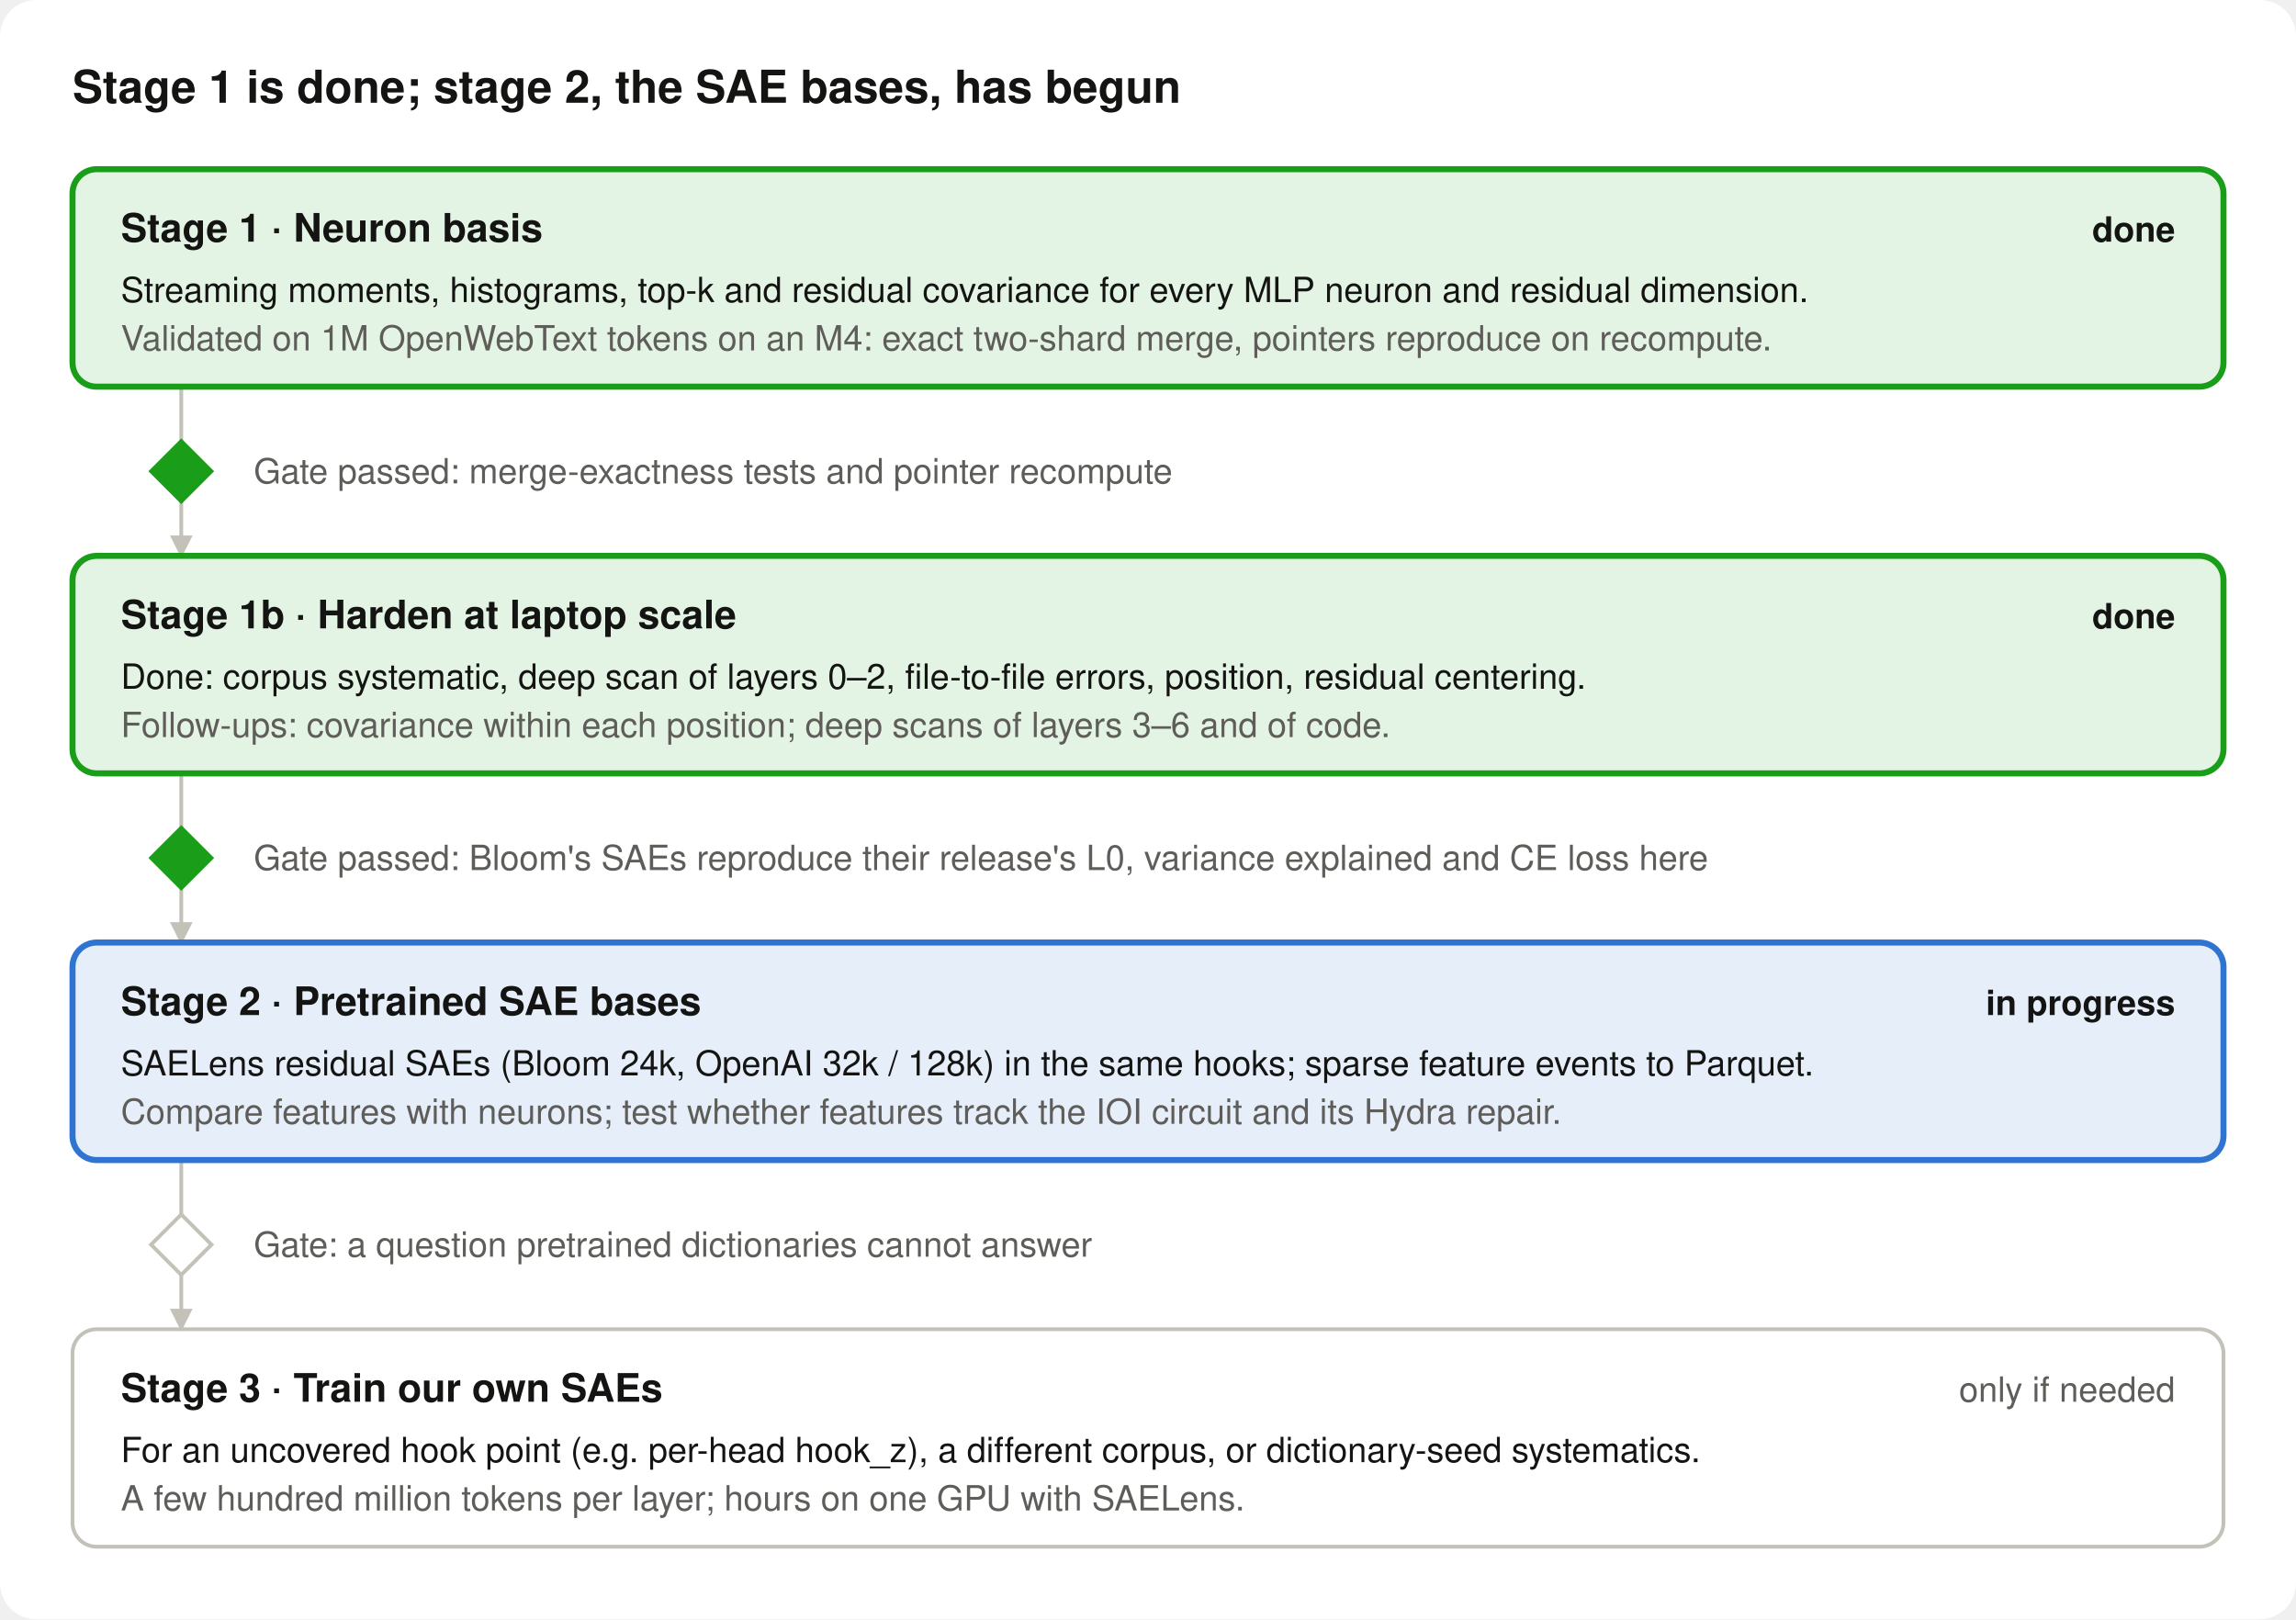
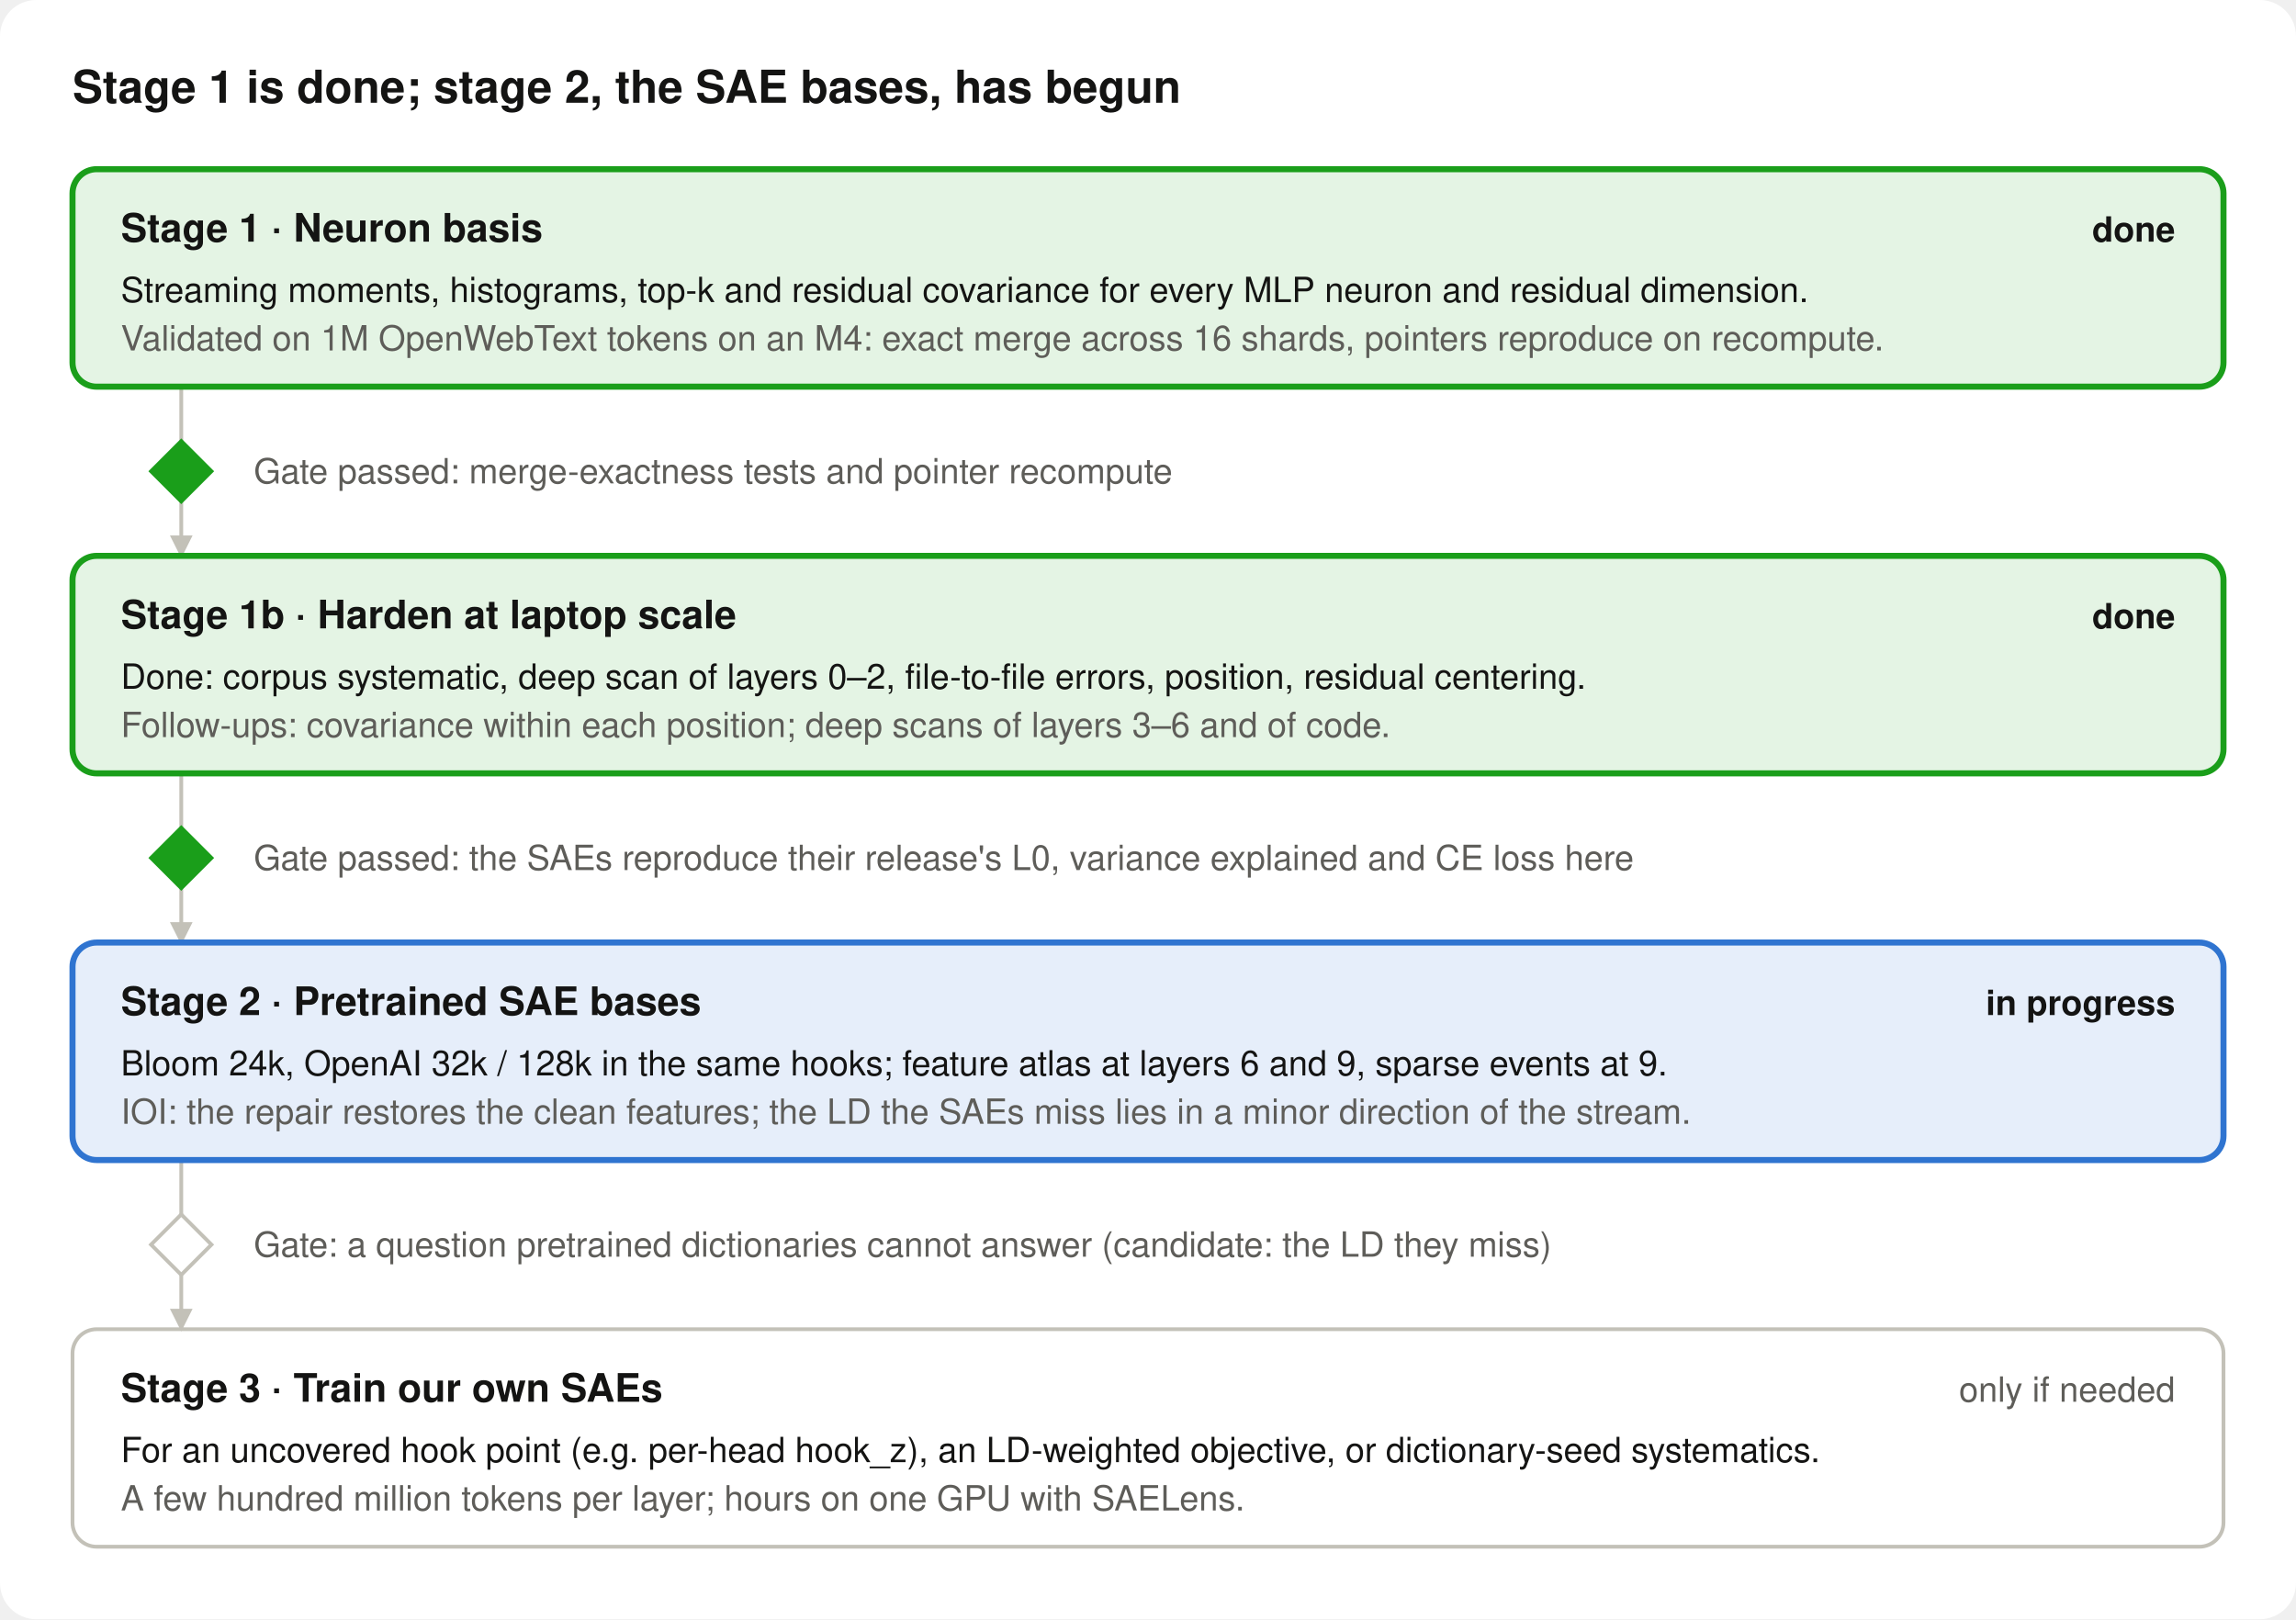
<svg xmlns="http://www.w3.org/2000/svg" viewBox="0 0 760 536" role="img" aria-label="Stage 1 is done; stage 2, the SAE bases, has begun" font-family="-apple-system, BlinkMacSystemFont, 'Segoe UI', Helvetica, Arial, sans-serif" font-size="13">
  <style>
    .bg { fill: #ffffff; }
    .ink { fill: #141413; }
    .quiet { fill: #5e5d59; }
    .edge { stroke: #c3c1b8; }
    .edge-fill { fill: #c3c1b8; }
    .good { fill: #1a9e1a; stroke: #1a9e1a; }
    .accent { fill: #2f74d0; stroke: #2f74d0; }
    .small { font-size: 11.5px; }
    .bold { font-weight: 600; }
  </style>
  <defs>
    <marker id="road-arrow" viewBox="0 0 10 10" refX="9" refY="5" markerWidth="6" markerHeight="6" orient="auto-start-reverse">
      <path d="M0 0L10 5L0 10z" class="edge-fill" />
    </marker>
  </defs>
  <rect width="760" height="536" rx="12" class="bg" />
  <text x="24" y="34" font-size="15" class="ink bold">Stage 1 is done; stage 2, the SAE bases, has begun</text>
  <g fill="none" stroke-width="1.25" class="edge">
    <path d="M60 128V146" />
    <path d="M60 166V184" marker-end="url(#road-arrow)" />
    <path d="M60 256V274" />
    <path d="M60 294V312" marker-end="url(#road-arrow)" />
    <path d="M60 384V402" />
    <path d="M60 422V440" marker-end="url(#road-arrow)" />
  </g>
  <rect x="24" y="56" width="712" height="72" rx="8" fill-opacity="0.12" stroke-width="2" class="good" />
  <text x="40" y="80" class="ink bold">Stage 1 · Neuron basis</text>
  <text x="720" y="80" text-anchor="end" class="ink bold small">done</text>
  <text x="40" y="100" class="ink small">Streaming moments, histograms, top-k and residual covariance for every MLP neuron and residual dimension.</text>
-   <text x="40" y="116" class="quiet small">Validated on 1M OpenWebText tokens on an M4: exact two-shard merge, pointers reproduce on recompute.</text>
+   <text x="40" y="116" class="quiet small">Validated on 1M OpenWebText tokens on an M4: exact merge across 16 shards, pointers reproduce on recompute.</text>
  <polygon points="50,156 60,146 70,156 60,166" stroke-width="1.25" class="good" />
  <text x="84" y="160" class="quiet small">Gate passed: merge-exactness tests and pointer recompute</text>
  <rect x="24" y="184" width="712" height="72" rx="8" fill-opacity="0.12" stroke-width="2" class="good" />
  <text x="40" y="208" class="ink bold">Stage 1b · Harden at laptop scale</text>
  <text x="720" y="208" text-anchor="end" class="ink bold small">done</text>
  <text x="40" y="228" class="ink small">Done: corpus systematic, deep scan of layers 0–2, file-to-file errors, position, residual centering.</text>
  <text x="40" y="244" class="quiet small">Follow-ups: covariance within each position; deep scans of layers 3–6 and of code.</text>
  <polygon points="50,284 60,274 70,284 60,294" stroke-width="1.25" class="good" />
-   <text x="84" y="288" class="quiet small">Gate passed: Bloom's SAEs reproduce their release's L0, variance explained and CE loss here</text>
+   <text x="84" y="288" class="quiet small">Gate passed: the SAEs reproduce their release's L0, variance explained and CE loss here</text>
  <rect x="24" y="312" width="712" height="72" rx="8" fill-opacity="0.12" stroke-width="2" class="accent" />
  <text x="40" y="336" class="ink bold">Stage 2 · Pretrained SAE bases</text>
  <text x="720" y="336" text-anchor="end" class="ink bold small">in progress</text>
-   <text x="40" y="356" class="ink small">SAELens residual SAEs (Bloom 24k, OpenAI 32k / 128k) in the same hooks; sparse feature events to Parquet.</text>
-   <text x="40" y="372" class="quiet small">Compare features with neurons; test whether features track the IOI circuit and its Hydra repair.</text>
+   <text x="40" y="356" class="ink small">Bloom 24k, OpenAI 32k / 128k in the same hooks; feature atlas at layers 6 and 9, sparse events at 9.</text>
+   <text x="40" y="372" class="quiet small">IOI: the repair restores the clean features; the LD the SAEs miss lies in a minor direction of the stream.</text>
  <polygon points="50,412 60,402 70,412 60,422" fill="none" stroke-width="1.25" class="edge" />
-   <text x="84" y="416" class="quiet small">Gate: a question pretrained dictionaries cannot answer</text>
+   <text x="84" y="416" class="quiet small">Gate: a question pretrained dictionaries cannot answer (candidate: the LD they miss)</text>
  <rect x="24" y="440" width="712" height="72" rx="8" fill="none" stroke-width="1.25" class="edge" />
  <text x="40" y="464" class="ink bold">Stage 3 · Train our own SAEs</text>
  <text x="720" y="464" text-anchor="end" class="quiet small">only if needed</text>
-   <text x="40" y="484" class="ink small">For an uncovered hook point (e.g. per-head hook_z), a different corpus, or dictionary-seed systematics.</text>
+   <text x="40" y="484" class="ink small">For an uncovered hook point (e.g. per-head hook_z), an LD-weighted objective, or dictionary-seed systematics.</text>
  <text x="40" y="500" class="quiet small">A few hundred million tokens per layer; hours on one GPU with SAELens.</text>
</svg>
